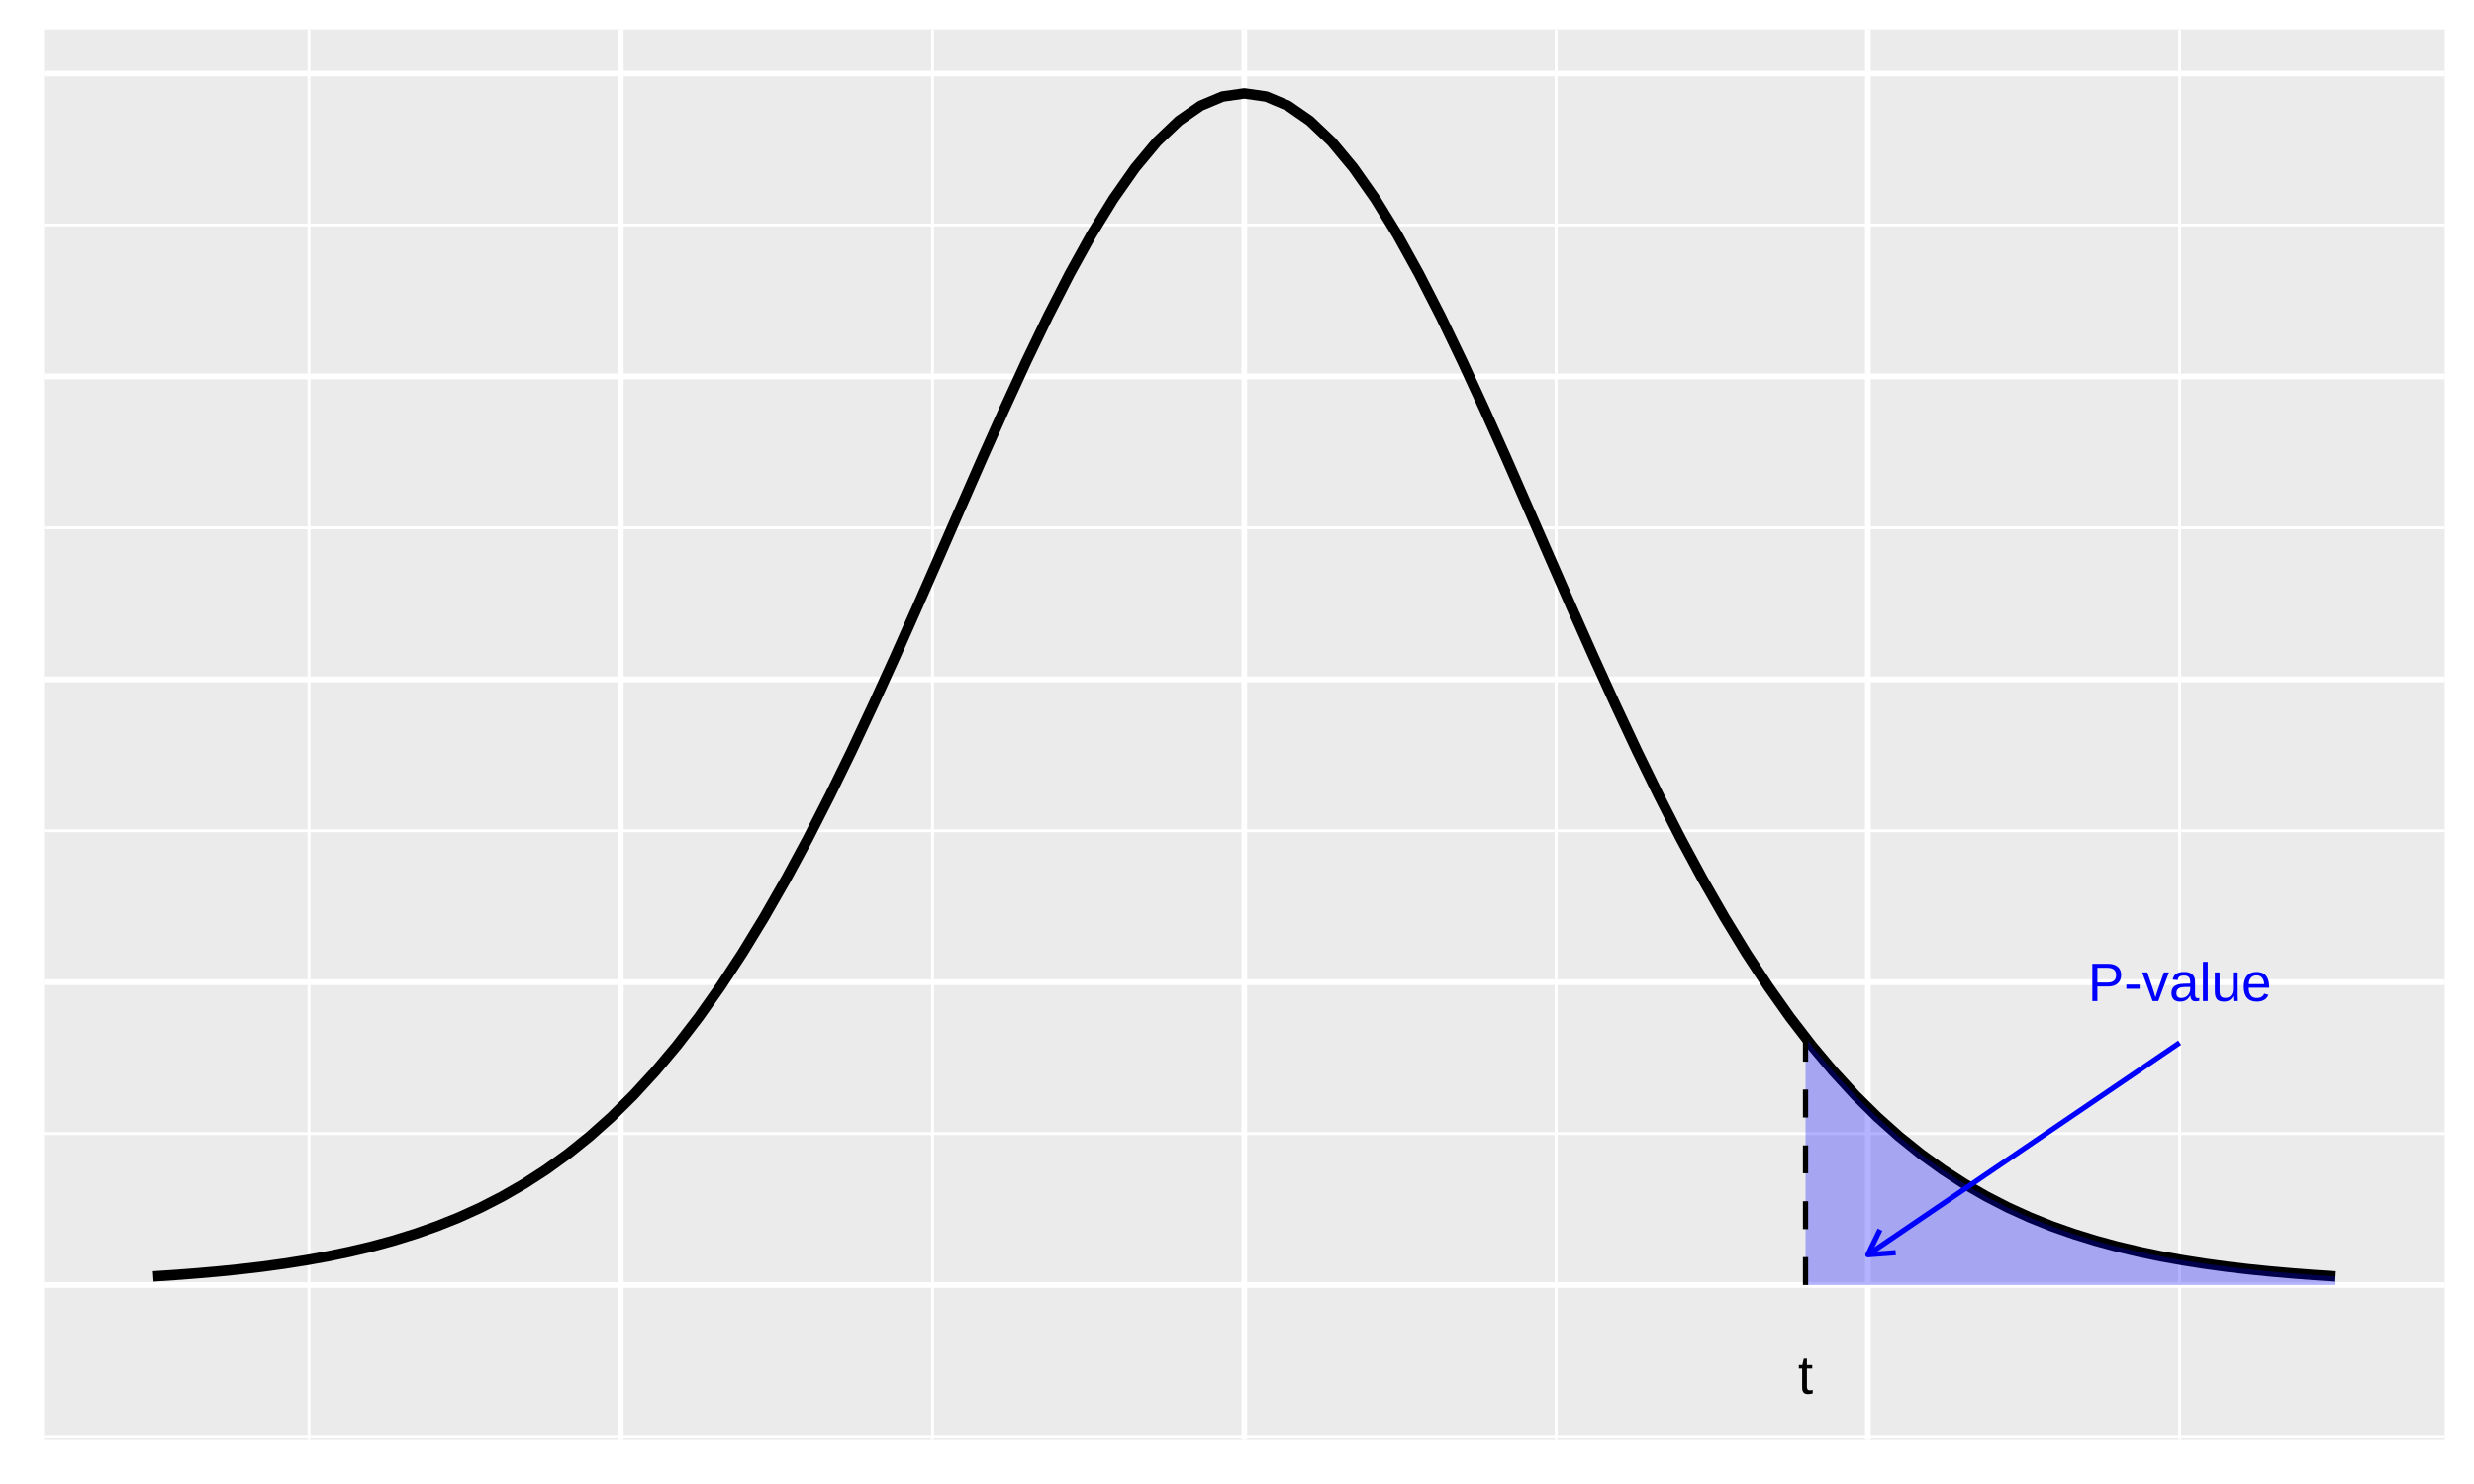
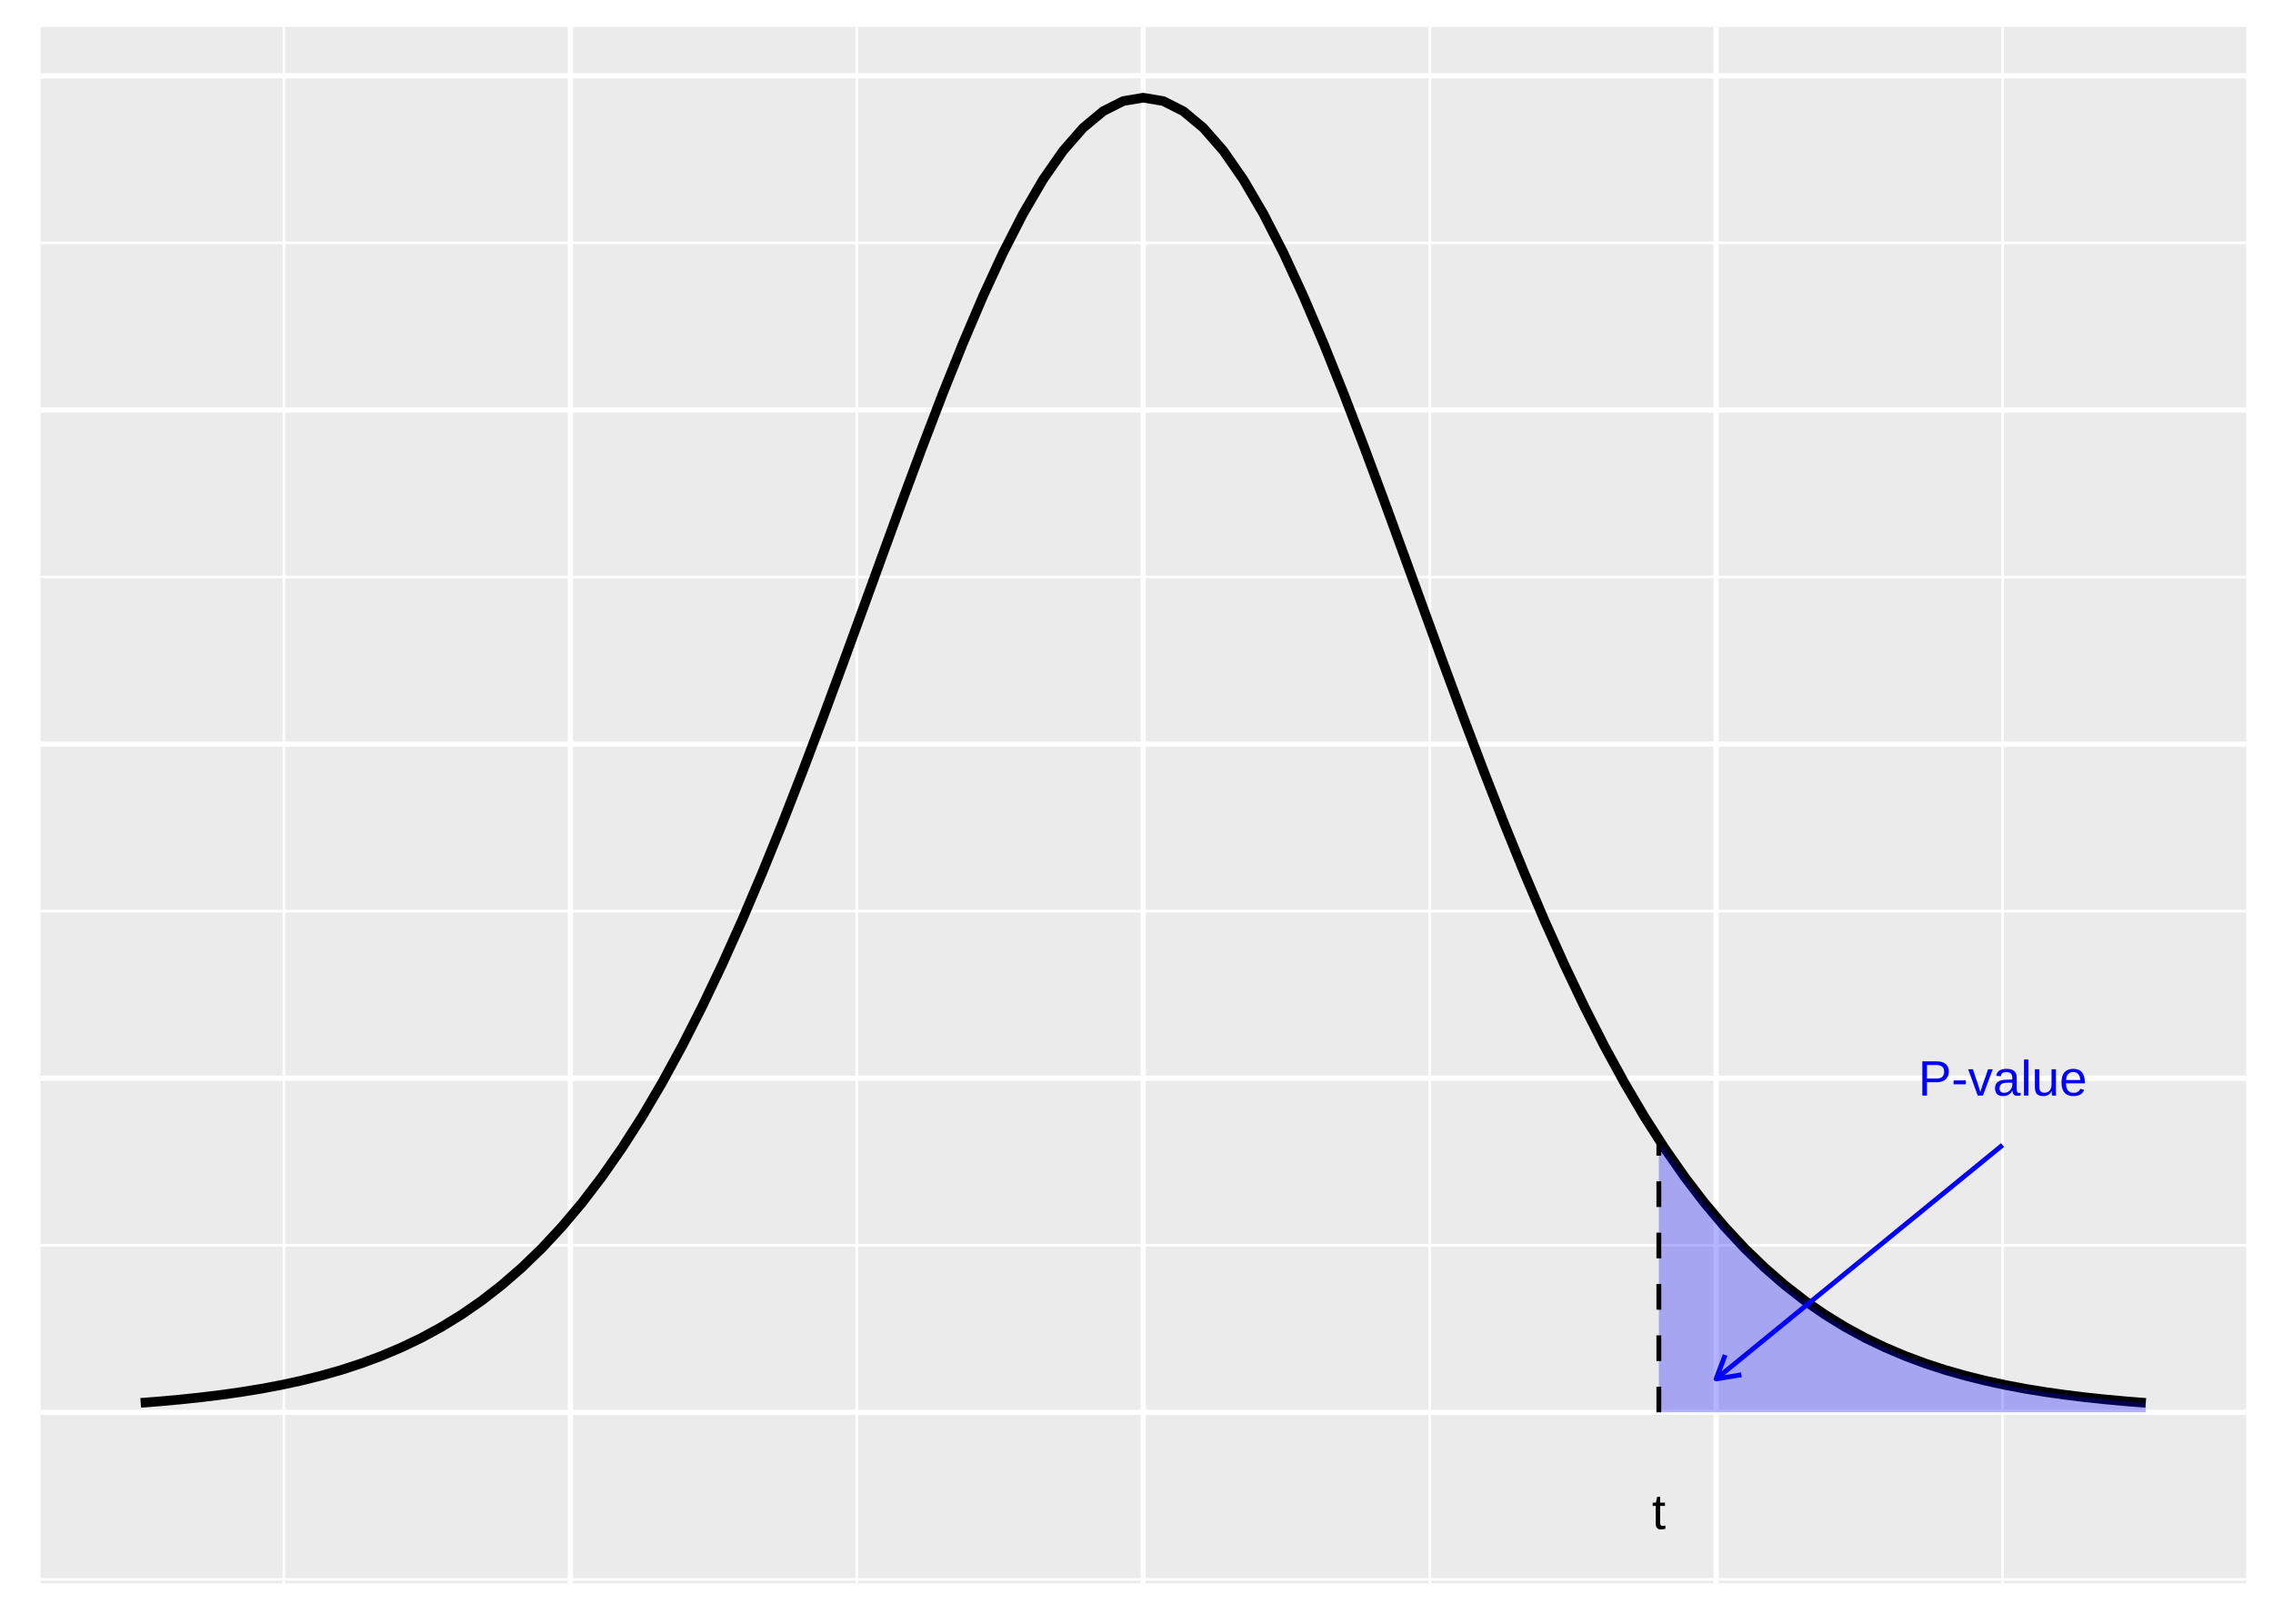
- <svg xmlns="http://www.w3.org/2000/svg" class="svglite" width="504.00pt" height="302.40pt" viewBox="0 0 504.00 302.40">
+ <svg xmlns="http://www.w3.org/2000/svg" class="svglite" width="504.00pt" height="360.01pt" viewBox="0 0 504.00 360.01">
  <defs>
    <style type="text/css">
    .svglite line, .svglite polyline, .svglite polygon, .svglite path, .svglite rect, .svglite circle {
      fill: none;
      stroke: #000000;
      stroke-linecap: round;
      stroke-linejoin: round;
      stroke-miterlimit: 10.00;
    }
    .svglite text {
      white-space: pre;
    }
  </style>
  </defs>
  <rect width="100%" height="100%" style="stroke: none; fill: #FFFFFF;" />
  <defs>
-     <clipPath id="cpMC4wMHw1MDQuMDB8MC4wMHwzMDIuNDA=">
-       <rect x="0.00" y="0.00" width="504.00" height="302.40" />
+     <clipPath id="cpMC4wMHw1MDQuMDB8MC4wMHwzNjAuMDE=">
+       <rect x="0.00" y="0.00" width="504.00" height="360.01" />
    </clipPath>
  </defs>
-   <g clip-path="url(#cpMC4wMHw1MDQuMDB8MC4wMHwzMDIuNDA=)">
-     <rect x="0.00" y="0.00" width="504.00" height="302.40" style="stroke-width: 1.16; stroke: #FFFFFF; fill: #FFFFFF;" />
+   <g clip-path="url(#cpMC4wMHw1MDQuMDB8MC4wMHwzNjAuMDE=)">
+     <rect x="0.00" y="0.00" width="504.00" height="360.01" style="stroke-width: 1.16; stroke: #FFFFFF; fill: #FFFFFF;" />
  </g>
  <defs>
-     <clipPath id="cpOC45N3w0OTguMDJ8NS45OHwyOTMuNDM=">
-       <rect x="8.97" y="5.98" width="489.06" height="287.46" />
+     <clipPath id="cpOC45N3w0OTguMDJ8NS45OHwzNTEuMDQ=">
+       <rect x="8.97" y="5.98" width="489.06" height="345.06" />
    </clipPath>
  </defs>
-   <g clip-path="url(#cpOC45N3w0OTguMDJ8NS45OHwyOTMuNDM=)">
-     <rect x="8.97" y="5.98" width="489.06" height="287.46" style="stroke-width: 1.16; stroke: none; fill: #EBEBEB;" />
-     <polyline points="8.97,292.71 498.02,292.71 " style="stroke-width: 0.58; stroke: #FFFFFF; stroke-linecap: butt;" />
-     <polyline points="8.97,231.00 498.02,231.00 " style="stroke-width: 0.58; stroke: #FFFFFF; stroke-linecap: butt;" />
-     <polyline points="8.97,169.28 498.02,169.28 " style="stroke-width: 0.58; stroke: #FFFFFF; stroke-linecap: butt;" />
-     <polyline points="8.97,107.57 498.02,107.57 " style="stroke-width: 0.58; stroke: #FFFFFF; stroke-linecap: butt;" />
-     <polyline points="8.97,45.85 498.02,45.85 " style="stroke-width: 0.58; stroke: #FFFFFF; stroke-linecap: butt;" />
-     <polyline points="62.95,293.43 62.95,5.98 " style="stroke-width: 0.58; stroke: #FFFFFF; stroke-linecap: butt;" />
-     <polyline points="189.98,293.43 189.98,5.98 " style="stroke-width: 0.58; stroke: #FFFFFF; stroke-linecap: butt;" />
-     <polyline points="317.01,293.43 317.01,5.98 " style="stroke-width: 0.58; stroke: #FFFFFF; stroke-linecap: butt;" />
-     <polyline points="444.04,293.43 444.04,5.98 " style="stroke-width: 0.58; stroke: #FFFFFF; stroke-linecap: butt;" />
-     <polyline points="8.97,261.85 498.02,261.85 " style="stroke-width: 1.16; stroke: #FFFFFF; stroke-linecap: butt;" />
-     <polyline points="8.97,200.14 498.02,200.14 " style="stroke-width: 1.16; stroke: #FFFFFF; stroke-linecap: butt;" />
-     <polyline points="8.97,138.43 498.02,138.43 " style="stroke-width: 1.16; stroke: #FFFFFF; stroke-linecap: butt;" />
-     <polyline points="8.97,76.71 498.02,76.71 " style="stroke-width: 1.16; stroke: #FFFFFF; stroke-linecap: butt;" />
-     <polyline points="8.97,15.00 498.02,15.00 " style="stroke-width: 1.16; stroke: #FFFFFF; stroke-linecap: butt;" />
-     <polyline points="126.47,293.43 126.47,5.98 " style="stroke-width: 1.16; stroke: #FFFFFF; stroke-linecap: butt;" />
-     <polyline points="253.49,293.43 253.49,5.98 " style="stroke-width: 1.16; stroke: #FFFFFF; stroke-linecap: butt;" />
-     <polyline points="380.52,293.43 380.52,5.98 " style="stroke-width: 1.16; stroke: #FFFFFF; stroke-linecap: butt;" />
-     <polyline points="31.20,260.10 35.64,259.81 40.09,259.47 44.53,259.08 48.98,258.63 53.43,258.11 57.87,257.50 62.32,256.80 66.76,256.00 71.21,255.08 75.66,254.03 80.10,252.82 84.55,251.44 88.99,249.88 93.44,248.10 97.89,246.08 102.33,243.80 106.78,241.24 111.22,238.37 115.67,235.15 120.12,231.57 124.56,227.60 129.01,223.20 133.45,218.36 137.90,213.06 142.35,207.28 146.79,201.00 151.24,194.21 155.68,186.93 160.13,179.15 164.58,170.90 169.02,162.19 173.47,153.08 177.91,143.60 182.36,133.82 186.80,123.82 191.25,113.67 195.70,103.48 200.14,93.34 204.59,83.39 209.03,73.73 213.48,64.48 217.93,55.79 222.37,47.76 226.82,40.53 231.26,34.20 235.71,28.86 240.16,24.62 244.60,21.54 249.05,19.67 253.49,19.04 257.94,19.67 262.39,21.54 266.83,24.62 271.28,28.86 275.72,34.20 280.17,40.53 284.62,47.76 289.06,55.79 293.51,64.48 297.95,73.73 302.40,83.39 306.85,93.34 311.29,103.48 315.74,113.67 320.18,123.82 324.63,133.82 329.08,143.60 333.52,153.08 337.97,162.19 342.41,170.90 346.86,179.15 351.31,186.93 355.75,194.21 360.20,201.00 364.64,207.28 369.09,213.06 373.54,218.36 377.98,223.20 382.43,227.60 386.87,231.57 391.32,235.15 395.77,238.37 400.21,241.24 404.66,243.80 409.10,246.08 413.55,248.10 418.00,249.88 422.44,251.44 426.89,252.82 431.33,254.03 435.78,255.08 440.22,256.00 444.67,256.80 449.12,257.50 453.56,258.11 458.01,258.63 462.45,259.08 466.90,259.47 471.35,259.81 475.79,260.10 " style="stroke-width: 2.13; stroke-linecap: butt;" />
-     <polygon points="367.82,211.46 368.90,212.82 369.98,214.16 371.06,215.47 372.14,216.75 373.22,218.00 374.30,219.23 375.38,220.42 376.46,221.60 377.54,222.74 378.62,223.86 379.70,224.95 380.78,226.02 381.86,227.06 382.94,228.07 384.02,229.06 385.09,230.03 386.17,230.98 387.25,231.90 388.33,232.79 389.41,233.67 390.49,234.52 391.57,235.35 392.65,236.16 393.73,236.94 394.81,237.71 395.89,238.46 396.97,239.18 398.05,239.89 399.13,240.57 400.21,241.24 401.29,241.89 402.37,242.52 403.45,243.14 404.53,243.74 405.61,244.32 406.69,244.88 407.77,245.43 408.85,245.96 409.93,246.47 411.01,246.97 412.09,247.46 413.17,247.93 414.25,248.39 415.33,248.83 416.41,249.27 417.49,249.68 418.57,250.09 419.65,250.48 420.73,250.86 421.81,251.23 422.89,251.59 423.97,251.94 425.05,252.27 426.12,252.60 427.20,252.91 428.28,253.22 429.36,253.51 430.44,253.80 431.52,254.07 432.60,254.34 433.68,254.60 434.76,254.85 435.84,255.10 436.92,255.33 438.00,255.56 439.08,255.78 440.16,255.99 441.24,256.20 442.32,256.39 443.40,256.59 444.48,256.77 445.56,256.95 446.64,257.12 447.72,257.29 448.80,257.45 449.88,257.61 450.96,257.76 452.04,257.91 453.12,258.05 454.20,258.18 455.28,258.32 456.36,258.44 457.44,258.57 458.52,258.68 459.60,258.80 460.68,258.91 461.76,259.02 462.84,259.12 463.92,259.22 465.00,259.31 466.07,259.40 467.15,259.49 468.23,259.58 469.31,259.66 470.39,259.74 471.47,259.82 472.55,259.89 473.63,259.97 474.71,260.03 475.79,260.10 475.79,261.85 474.71,261.85 473.63,261.85 472.55,261.85 471.47,261.85 470.39,261.85 469.31,261.85 468.23,261.85 467.15,261.85 466.07,261.85 465.00,261.85 463.92,261.85 462.84,261.85 461.76,261.85 460.68,261.85 459.60,261.85 458.52,261.85 457.44,261.85 456.36,261.85 455.28,261.85 454.20,261.85 453.12,261.85 452.04,261.85 450.96,261.85 449.88,261.85 448.80,261.85 447.72,261.85 446.64,261.85 445.56,261.85 444.48,261.85 443.40,261.85 442.32,261.85 441.24,261.85 440.16,261.85 439.08,261.85 438.00,261.85 436.92,261.85 435.84,261.85 434.76,261.85 433.68,261.85 432.60,261.85 431.52,261.85 430.44,261.85 429.36,261.85 428.28,261.85 427.20,261.85 426.12,261.85 425.05,261.85 423.97,261.85 422.89,261.85 421.81,261.85 420.73,261.85 419.65,261.85 418.57,261.85 417.49,261.85 416.41,261.85 415.33,261.85 414.25,261.85 413.17,261.85 412.09,261.85 411.01,261.85 409.93,261.85 408.85,261.85 407.77,261.85 406.69,261.85 405.61,261.85 404.53,261.85 403.45,261.85 402.37,261.85 401.29,261.85 400.21,261.85 399.13,261.85 398.05,261.85 396.97,261.85 395.89,261.85 394.81,261.85 393.73,261.85 392.65,261.85 391.57,261.85 390.49,261.85 389.41,261.85 388.33,261.85 387.25,261.85 386.17,261.85 385.09,261.85 384.02,261.85 382.94,261.85 381.86,261.85 380.78,261.85 379.70,261.85 378.62,261.85 377.54,261.85 376.46,261.85 375.38,261.85 374.30,261.85 373.22,261.85 372.14,261.85 371.06,261.85 369.98,261.85 368.90,261.85 367.82,261.85 " style="stroke-width: 0.00; stroke: none; stroke-linecap: butt; fill: #0000FF; fill-opacity: 0.30;" />
-     <polyline points="367.82,211.46 368.90,212.82 369.98,214.16 371.06,215.47 372.14,216.75 373.22,218.00 374.30,219.23 375.38,220.42 376.46,221.60 377.54,222.74 378.62,223.86 379.70,224.95 380.78,226.02 381.86,227.06 382.94,228.07 384.02,229.06 385.09,230.03 386.17,230.98 387.25,231.90 388.33,232.79 389.41,233.67 390.49,234.52 391.57,235.35 392.65,236.16 393.73,236.94 394.81,237.71 395.89,238.46 396.97,239.18 398.05,239.89 399.13,240.57 400.21,241.24 401.29,241.89 402.37,242.52 403.45,243.14 404.53,243.74 405.61,244.32 406.69,244.88 407.77,245.43 408.85,245.96 409.93,246.47 411.01,246.97 412.09,247.46 413.17,247.93 414.25,248.39 415.33,248.83 416.41,249.27 417.49,249.68 418.57,250.09 419.65,250.48 420.73,250.86 421.81,251.23 422.89,251.59 423.97,251.94 425.05,252.27 426.12,252.60 427.20,252.91 428.28,253.22 429.36,253.51 430.44,253.80 431.52,254.07 432.60,254.34 433.68,254.60 434.76,254.85 435.84,255.10 436.92,255.33 438.00,255.56 439.08,255.78 440.16,255.99 441.24,256.20 442.32,256.39 443.40,256.59 444.48,256.77 445.56,256.95 446.64,257.12 447.72,257.29 448.80,257.45 449.88,257.61 450.96,257.76 452.04,257.91 453.12,258.05 454.20,258.18 455.28,258.32 456.36,258.44 457.44,258.57 458.52,258.68 459.60,258.80 460.68,258.91 461.76,259.02 462.84,259.12 463.92,259.22 465.00,259.31 466.07,259.40 467.15,259.49 468.23,259.58 469.31,259.66 470.39,259.74 471.47,259.82 472.55,259.89 473.63,259.97 474.71,260.03 475.79,260.10 " style="stroke-width: 1.07; stroke: none; stroke-linecap: butt;" />
-     <text x="425.34" y="203.99" style="font-size: 11.04px;fill: #0000FF; font-family: &quot;Arial&quot;;" textLength="7.36px" lengthAdjust="spacingAndGlyphs">P</text>
-     <text x="432.70" y="203.99" style="font-size: 11.04px;fill: #0000FF; font-family: &quot;Arial&quot;;" textLength="30.04px" lengthAdjust="spacingAndGlyphs">-value</text>
-     <line x1="444.04" y1="212.48" x2="380.52" y2="255.68" style="stroke-width: 1.07; stroke: #0000FF; stroke-linecap: butt;" />
-     <polyline points="382.99,250.58 380.52,255.68 386.18,255.26 " style="stroke-width: 1.07; stroke: #0000FF; stroke-linecap: butt;" />
-     <text x="366.29" y="284.01" style="font-size: 11.04px; font-family: &quot;Arial&quot;;" textLength="3.07px" lengthAdjust="spacingAndGlyphs">t</text>
-     <line x1="367.82" y1="261.85" x2="367.82" y2="211.46" style="stroke-width: 1.07; stroke-dasharray: 5.69,5.69; stroke-linecap: butt;" />
+   <g clip-path="url(#cpOC45N3w0OTguMDJ8NS45OHwzNTEuMDQ=)">
+     <rect x="8.97" y="5.98" width="489.06" height="345.06" style="stroke-width: 1.16; stroke: none; fill: #EBEBEB;" />
+     <polyline points="8.97,350.17 498.02,350.17 " style="stroke-width: 0.58; stroke: #FFFFFF; stroke-linecap: butt;" />
+     <polyline points="8.97,276.09 498.02,276.09 " style="stroke-width: 0.58; stroke: #FFFFFF; stroke-linecap: butt;" />
+     <polyline points="8.97,202.01 498.02,202.01 " style="stroke-width: 0.58; stroke: #FFFFFF; stroke-linecap: butt;" />
+     <polyline points="8.97,127.93 498.02,127.93 " style="stroke-width: 0.58; stroke: #FFFFFF; stroke-linecap: butt;" />
+     <polyline points="8.97,53.85 498.02,53.85 " style="stroke-width: 0.58; stroke: #FFFFFF; stroke-linecap: butt;" />
+     <polyline points="62.95,351.04 62.95,5.98 " style="stroke-width: 0.58; stroke: #FFFFFF; stroke-linecap: butt;" />
+     <polyline points="189.98,351.04 189.98,5.98 " style="stroke-width: 0.58; stroke: #FFFFFF; stroke-linecap: butt;" />
+     <polyline points="317.01,351.04 317.01,5.98 " style="stroke-width: 0.58; stroke: #FFFFFF; stroke-linecap: butt;" />
+     <polyline points="444.04,351.04 444.04,5.98 " style="stroke-width: 0.58; stroke: #FFFFFF; stroke-linecap: butt;" />
+     <polyline points="8.97,313.13 498.02,313.13 " style="stroke-width: 1.16; stroke: #FFFFFF; stroke-linecap: butt;" />
+     <polyline points="8.97,239.05 498.02,239.05 " style="stroke-width: 1.16; stroke: #FFFFFF; stroke-linecap: butt;" />
+     <polyline points="8.97,164.97 498.02,164.97 " style="stroke-width: 1.16; stroke: #FFFFFF; stroke-linecap: butt;" />
+     <polyline points="8.97,90.89 498.02,90.89 " style="stroke-width: 1.16; stroke: #FFFFFF; stroke-linecap: butt;" />
+     <polyline points="8.97,16.80 498.02,16.80 " style="stroke-width: 1.16; stroke: #FFFFFF; stroke-linecap: butt;" />
+     <polyline points="126.47,351.04 126.47,5.98 " style="stroke-width: 1.16; stroke: #FFFFFF; stroke-linecap: butt;" />
+     <polyline points="253.49,351.04 253.49,5.98 " style="stroke-width: 1.16; stroke: #FFFFFF; stroke-linecap: butt;" />
+     <polyline points="380.52,351.04 380.52,5.98 " style="stroke-width: 1.16; stroke: #FFFFFF; stroke-linecap: butt;" />
+     <polyline points="31.20,311.03 35.64,310.68 40.09,310.27 44.53,309.80 48.98,309.26 53.43,308.63 57.87,307.91 62.32,307.07 66.76,306.11 71.21,305.00 75.66,303.74 80.10,302.29 84.55,300.63 88.99,298.75 93.44,296.62 97.89,294.20 102.33,291.47 106.78,288.39 111.22,284.94 115.67,281.08 120.12,276.78 124.56,272.01 129.01,266.74 133.45,260.93 137.90,254.56 142.35,247.62 146.79,240.08 151.24,231.94 155.68,223.19 160.13,213.86 164.58,203.95 169.02,193.50 173.47,182.56 177.91,171.18 182.36,159.44 186.80,147.43 191.25,135.25 195.70,123.02 200.14,110.85 204.59,98.90 209.03,87.30 213.48,76.21 217.93,65.77 222.37,56.14 226.82,47.45 231.26,39.85 235.71,33.45 240.16,28.36 244.60,24.66 249.05,22.41 253.49,21.66 257.94,22.41 262.39,24.66 266.83,28.36 271.28,33.45 275.72,39.85 280.17,47.45 284.62,56.14 289.06,65.77 293.51,76.21 297.95,87.30 302.40,98.90 306.85,110.85 311.29,123.02 315.74,135.25 320.18,147.43 324.63,159.44 329.08,171.18 333.52,182.56 337.97,193.50 342.41,203.95 346.86,213.86 351.31,223.19 355.75,231.94 360.20,240.08 364.64,247.62 369.09,254.56 373.54,260.93 377.98,266.74 382.43,272.01 386.87,276.78 391.32,281.08 395.77,284.94 400.21,288.39 404.66,291.47 409.10,294.20 413.55,296.62 418.00,298.75 422.44,300.63 426.89,302.29 431.33,303.74 435.78,305.00 440.22,306.11 444.67,307.07 449.12,307.91 453.56,308.63 458.01,309.26 462.45,309.80 466.90,310.27 471.35,310.68 475.79,311.03 " style="stroke-width: 2.13; stroke-linecap: butt;" />
+     <polygon points="367.82,252.64 368.90,254.28 369.98,255.88 371.06,257.45 372.14,258.99 373.22,260.49 374.30,261.96 375.38,263.40 376.46,264.81 377.54,266.18 378.62,267.52 379.70,268.83 380.78,270.11 381.86,271.36 382.94,272.58 384.02,273.77 385.09,274.93 386.17,276.07 387.25,277.17 388.33,278.25 389.41,279.30 390.49,280.32 391.57,281.31 392.65,282.28 393.73,283.23 394.81,284.15 395.89,285.04 396.97,285.92 398.05,286.76 399.13,287.59 400.21,288.39 401.29,289.17 402.37,289.93 403.45,290.67 404.53,291.38 405.61,292.08 406.69,292.76 407.77,293.41 408.85,294.05 409.93,294.67 411.01,295.27 412.09,295.85 413.17,296.42 414.25,296.97 415.33,297.50 416.41,298.02 417.49,298.52 418.57,299.01 419.65,299.48 420.73,299.94 421.81,300.38 422.89,300.81 423.97,301.23 425.05,301.63 426.12,302.02 427.20,302.40 428.28,302.76 429.36,303.12 430.44,303.46 431.52,303.79 432.60,304.12 433.68,304.43 434.76,304.73 435.84,305.02 436.92,305.30 438.00,305.57 439.08,305.84 440.16,306.09 441.24,306.34 442.32,306.58 443.40,306.81 444.48,307.03 445.56,307.25 446.64,307.46 447.72,307.66 448.80,307.85 449.88,308.04 450.96,308.22 452.04,308.40 453.12,308.56 454.20,308.73 455.28,308.89 456.36,309.04 457.44,309.19 458.52,309.33 459.60,309.46 460.68,309.60 461.76,309.72 462.84,309.85 463.92,309.97 465.00,310.08 466.07,310.19 467.15,310.30 468.23,310.40 469.31,310.50 470.39,310.60 471.47,310.69 472.55,310.78 473.63,310.87 474.71,310.95 475.79,311.03 475.79,313.13 474.71,313.13 473.63,313.13 472.55,313.13 471.47,313.13 470.39,313.13 469.31,313.13 468.23,313.13 467.15,313.13 466.07,313.13 465.00,313.13 463.92,313.13 462.84,313.13 461.76,313.13 460.68,313.13 459.60,313.13 458.52,313.13 457.44,313.13 456.36,313.13 455.28,313.13 454.20,313.13 453.12,313.13 452.04,313.13 450.96,313.13 449.88,313.13 448.80,313.13 447.72,313.13 446.64,313.13 445.56,313.13 444.48,313.13 443.40,313.13 442.32,313.13 441.24,313.13 440.16,313.13 439.08,313.13 438.00,313.13 436.92,313.13 435.84,313.13 434.76,313.13 433.68,313.13 432.60,313.13 431.52,313.13 430.44,313.13 429.36,313.13 428.28,313.13 427.20,313.13 426.12,313.13 425.05,313.13 423.97,313.13 422.89,313.13 421.81,313.13 420.73,313.13 419.65,313.13 418.57,313.13 417.49,313.13 416.41,313.13 415.33,313.13 414.25,313.13 413.17,313.13 412.09,313.13 411.01,313.13 409.93,313.13 408.85,313.13 407.77,313.13 406.69,313.13 405.61,313.13 404.53,313.13 403.45,313.13 402.37,313.13 401.29,313.13 400.21,313.13 399.13,313.13 398.05,313.13 396.97,313.13 395.89,313.13 394.81,313.13 393.73,313.13 392.65,313.13 391.57,313.13 390.49,313.13 389.41,313.13 388.33,313.13 387.25,313.13 386.17,313.13 385.09,313.13 384.02,313.13 382.94,313.13 381.86,313.13 380.78,313.13 379.70,313.13 378.62,313.13 377.54,313.13 376.46,313.13 375.38,313.13 374.30,313.13 373.22,313.13 372.14,313.13 371.06,313.13 369.98,313.13 368.90,313.13 367.82,313.13 " style="stroke-width: 0.00; stroke: none; stroke-linecap: butt; fill: #0000FF; fill-opacity: 0.30;" />
+     <polyline points="367.82,252.64 368.90,254.28 369.98,255.88 371.06,257.45 372.14,258.99 373.22,260.49 374.30,261.96 375.38,263.40 376.46,264.81 377.54,266.18 378.62,267.52 379.70,268.83 380.78,270.11 381.86,271.36 382.94,272.58 384.02,273.77 385.09,274.93 386.17,276.07 387.25,277.17 388.33,278.25 389.41,279.30 390.49,280.32 391.57,281.31 392.65,282.28 393.73,283.23 394.81,284.15 395.89,285.04 396.97,285.92 398.05,286.76 399.13,287.59 400.21,288.39 401.29,289.17 402.37,289.93 403.45,290.67 404.53,291.38 405.61,292.08 406.69,292.76 407.77,293.41 408.85,294.05 409.93,294.67 411.01,295.27 412.09,295.85 413.17,296.42 414.25,296.97 415.33,297.50 416.41,298.02 417.49,298.52 418.57,299.01 419.65,299.48 420.73,299.94 421.81,300.38 422.89,300.81 423.97,301.23 425.05,301.63 426.12,302.02 427.20,302.40 428.28,302.76 429.36,303.12 430.44,303.46 431.52,303.79 432.60,304.12 433.68,304.43 434.76,304.73 435.84,305.02 436.92,305.30 438.00,305.57 439.08,305.84 440.16,306.09 441.24,306.34 442.32,306.58 443.40,306.81 444.48,307.03 445.56,307.25 446.64,307.46 447.72,307.66 448.80,307.85 449.88,308.04 450.96,308.22 452.04,308.40 453.12,308.56 454.20,308.73 455.28,308.89 456.36,309.04 457.44,309.19 458.52,309.33 459.60,309.46 460.68,309.60 461.76,309.72 462.84,309.85 463.92,309.97 465.00,310.08 466.07,310.19 467.15,310.30 468.23,310.40 469.31,310.50 470.39,310.60 471.47,310.69 472.55,310.78 473.63,310.87 474.71,310.95 475.79,311.03 " style="stroke-width: 1.07; stroke: none; stroke-linecap: butt;" />
+     <text x="425.34" y="242.91" style="font-size: 11.04px;fill: #0000FF; font-family: &quot;Arial&quot;;" textLength="7.36px" lengthAdjust="spacingAndGlyphs">P</text>
+     <text x="432.70" y="242.91" style="font-size: 11.04px;fill: #0000FF; font-family: &quot;Arial&quot;;" textLength="30.04px" lengthAdjust="spacingAndGlyphs">-value</text>
+     <line x1="444.04" y1="253.87" x2="380.52" y2="305.72" style="stroke-width: 1.07; stroke: #0000FF; stroke-linecap: butt;" />
+     <polyline points="382.53,300.42 380.52,305.72 386.12,304.81 " style="stroke-width: 1.07; stroke: #0000FF; stroke-linecap: butt;" />
+     <text x="366.29" y="339.00" style="font-size: 11.04px; font-family: &quot;Arial&quot;;" textLength="3.07px" lengthAdjust="spacingAndGlyphs">t</text>
+     <line x1="367.82" y1="313.13" x2="367.82" y2="252.64" style="stroke-width: 1.07; stroke-dasharray: 5.69,5.69; stroke-linecap: butt;" />
  </g>
-   <g clip-path="url(#cpMC4wMHw1MDQuMDB8MC4wMHwzMDIuNDA=)">
+   <g clip-path="url(#cpMC4wMHw1MDQuMDB8MC4wMHwzNjAuMDE=)">
</g>
</svg>
